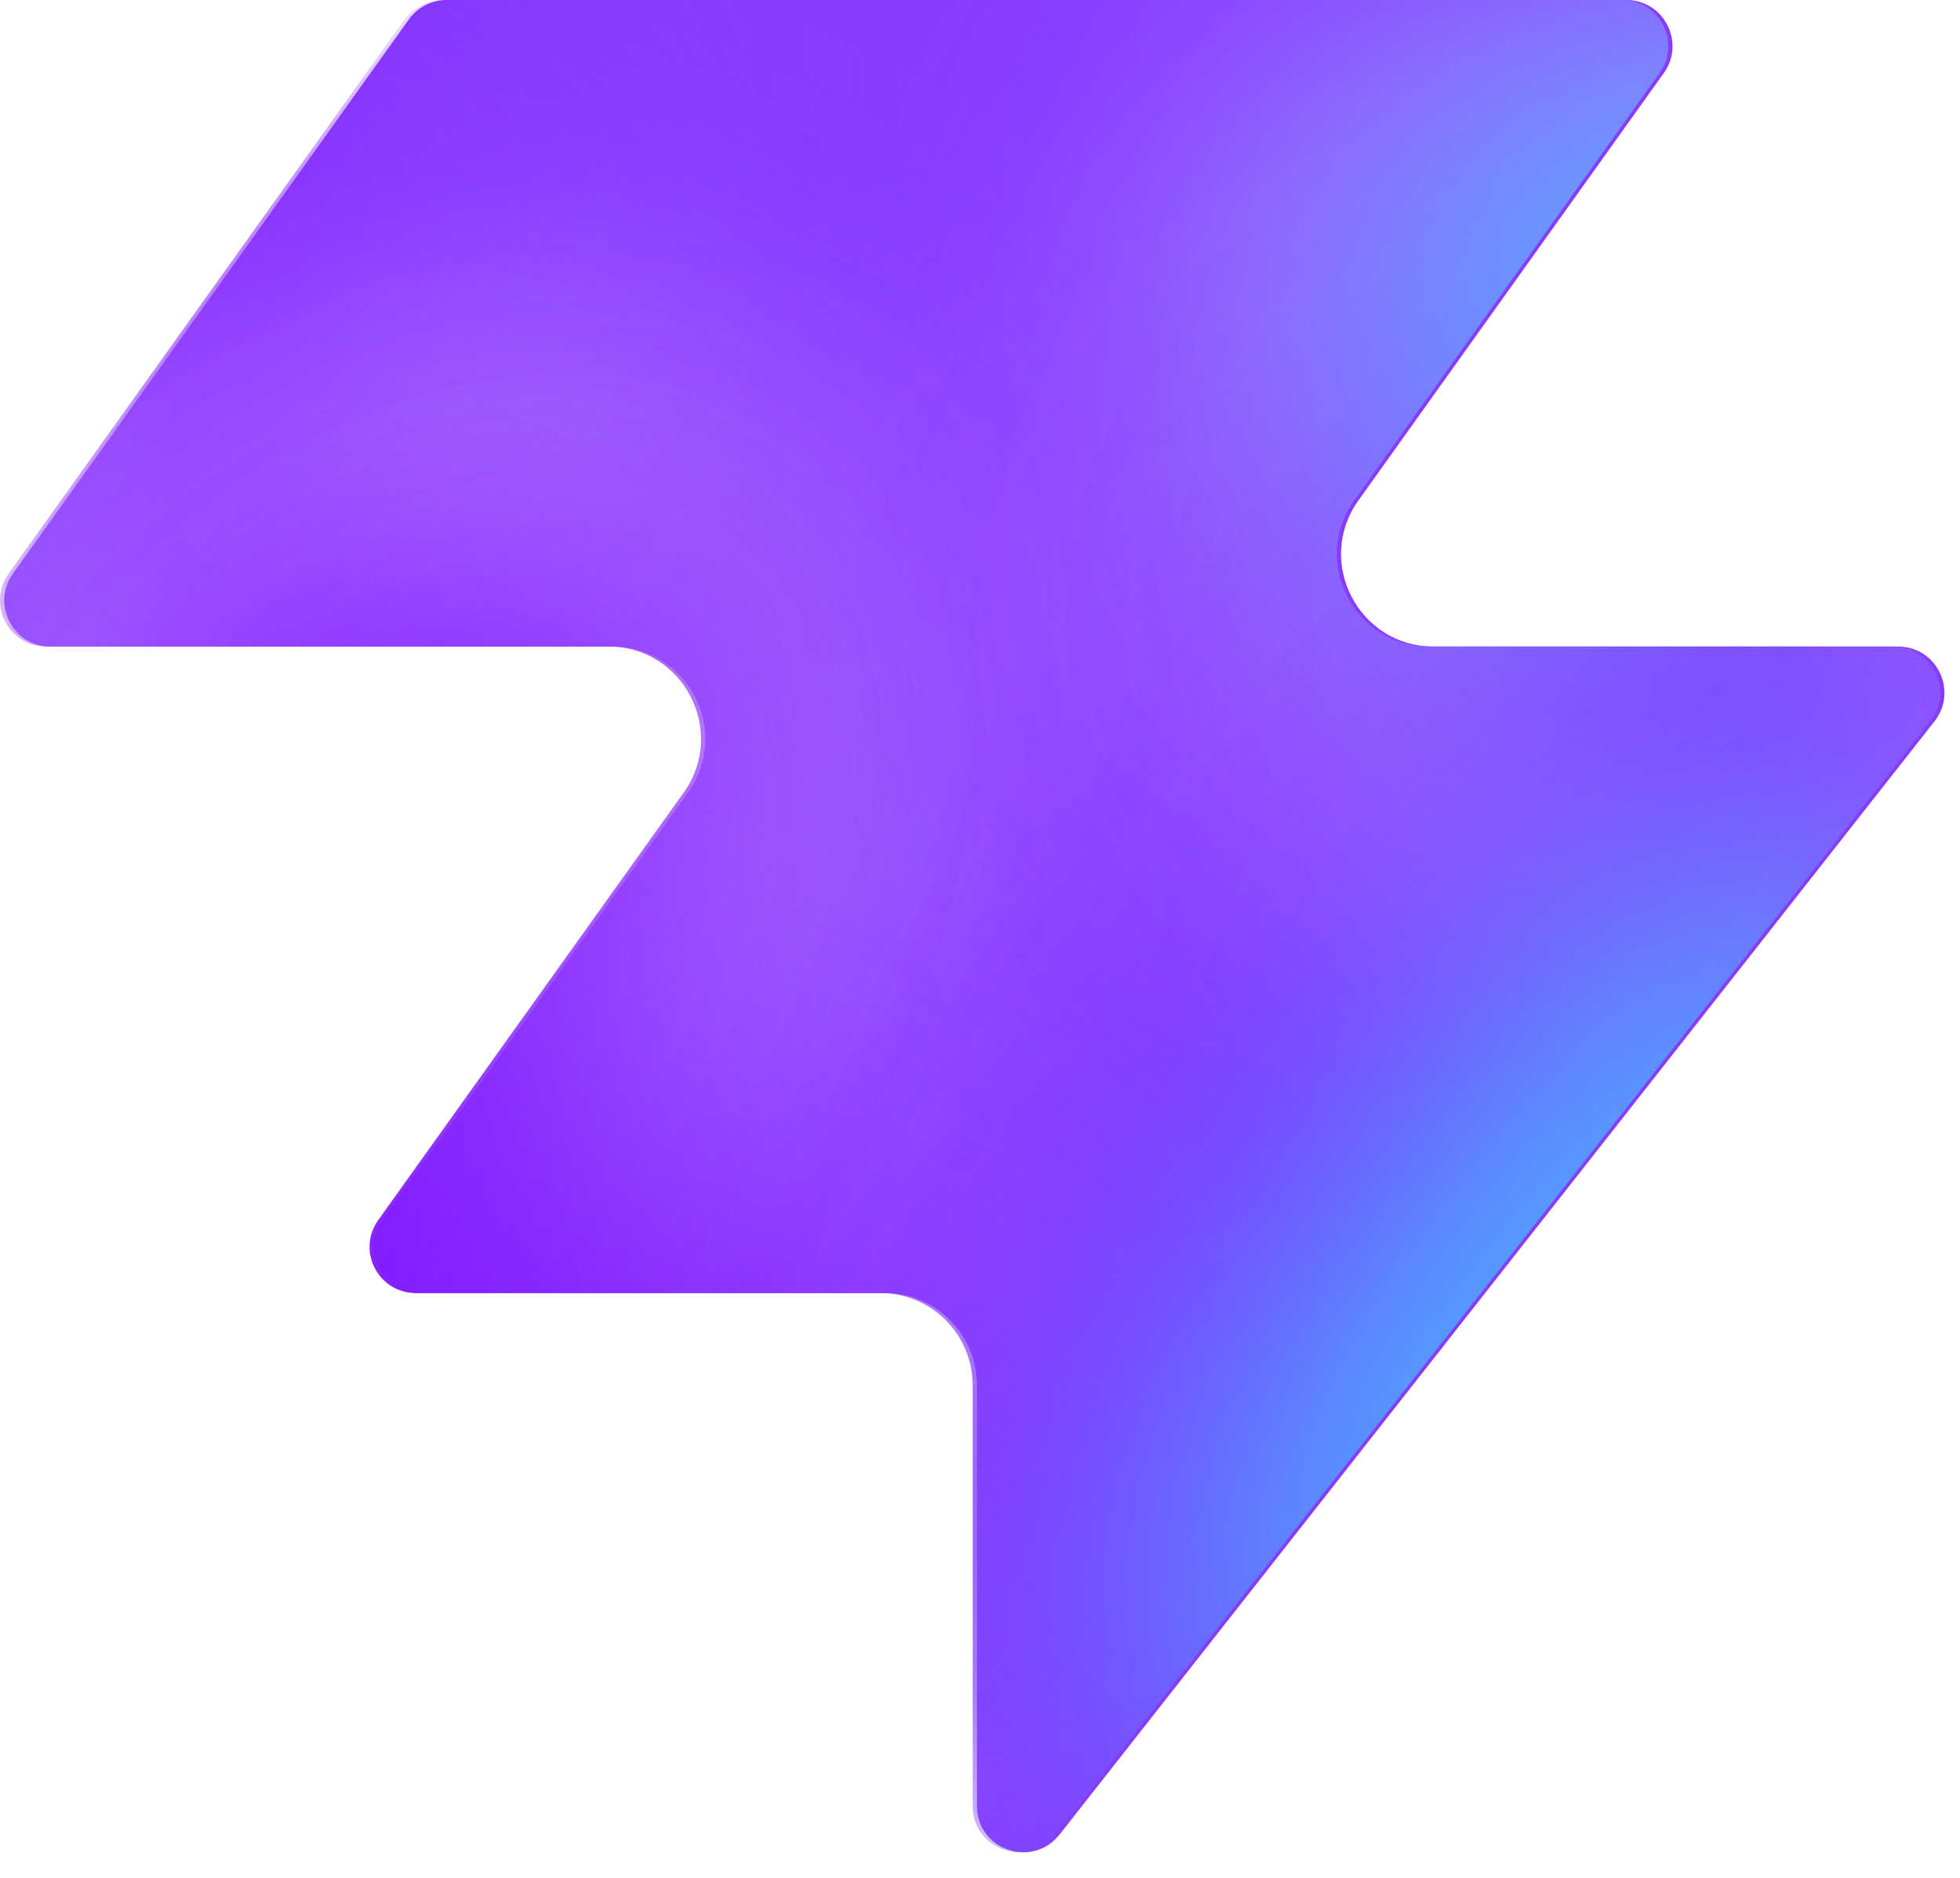
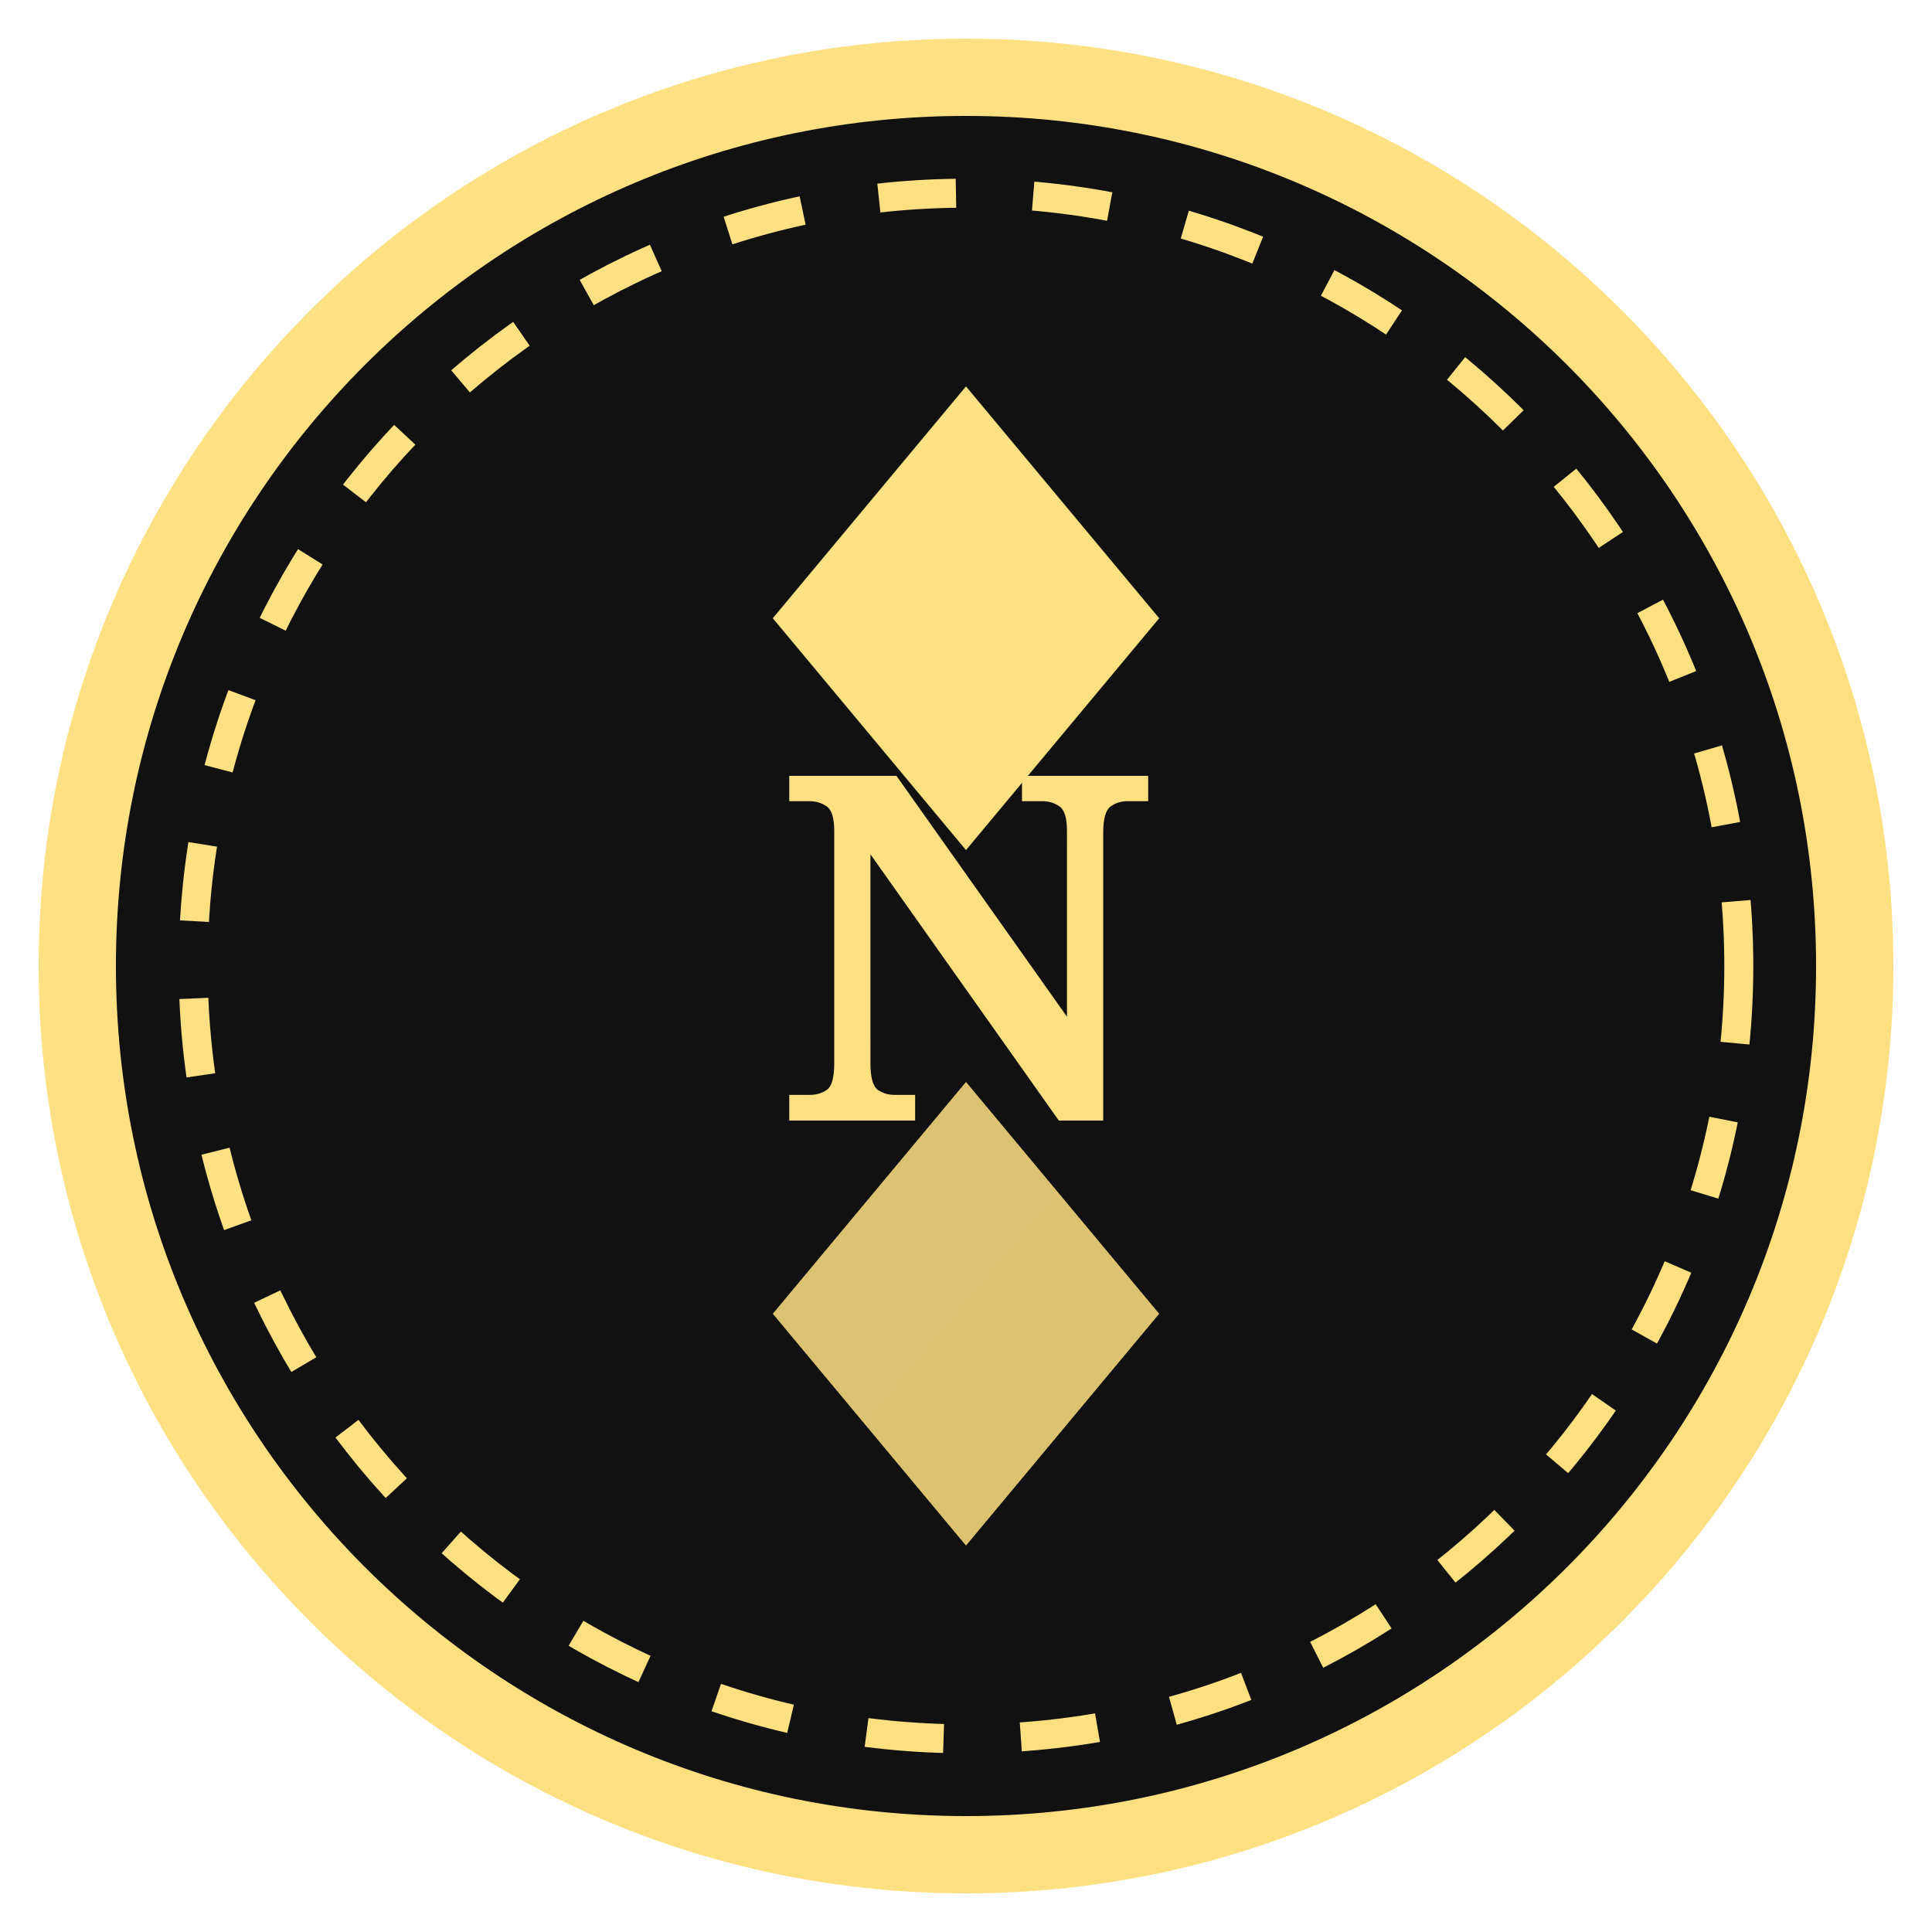
- <svg xmlns="http://www.w3.org/2000/svg" width="48" height="46" fill="none" viewBox="0 0 48 46">
-   <path fill="#863bff" d="M25.946 44.938c-.664.845-2.021.375-2.021-.698V33.937a2.26 2.26 0 0 0-2.262-2.262H10.287c-.92 0-1.456-1.04-.92-1.788l7.48-10.471c1.07-1.497 0-3.578-1.842-3.578H1.237c-.92 0-1.456-1.04-.92-1.788L10.013.474c.214-.297.556-.474.92-.474h28.894c.92 0 1.456 1.04.92 1.788l-7.48 10.471c-1.07 1.498 0 3.579 1.842 3.579h11.377c.943 0 1.473 1.088.89 1.83L25.947 44.94z" style="fill:#863bff;fill:color(display-p3 .525 .23 1);fill-opacity:1" />
-   <mask id="a" width="48" height="46" x="0" y="0" maskUnits="userSpaceOnUse" style="mask-type:alpha">
-     <path fill="#000" d="M25.842 44.938c-.664.844-2.021.375-2.021-.698V33.937a2.26 2.26 0 0 0-2.262-2.262H10.183c-.92 0-1.456-1.04-.92-1.788l7.48-10.471c1.07-1.498 0-3.579-1.842-3.579H1.133c-.92 0-1.456-1.04-.92-1.787L9.91.473c.214-.297.556-.474.92-.474h28.894c.92 0 1.456 1.04.92 1.788l-7.48 10.471c-1.07 1.498 0 3.578 1.842 3.578h11.377c.943 0 1.473 1.088.89 1.832L25.843 44.94z" style="fill:#000;fill-opacity:1" />
-   </mask>
-   <g mask="url(#a)">
-     <g filter="url(#b)">
-       <ellipse cx="5.508" cy="14.704" fill="#ede6ff" rx="5.508" ry="14.704" style="fill:#ede6ff;fill:color(display-p3 .927 .903 1);fill-opacity:1" transform="matrix(.00324 1 1 -.00324 -4.47 31.516)" />
-     </g>
-     <g filter="url(#c)">
-       <ellipse cx="10.399" cy="29.851" fill="#ede6ff" rx="10.399" ry="29.851" style="fill:#ede6ff;fill:color(display-p3 .927 .903 1);fill-opacity:1" transform="matrix(.00324 1 1 -.00324 -39.328 7.883)" />
-     </g>
-     <g filter="url(#d)">
-       <ellipse cx="5.508" cy="30.487" fill="#7e14ff" rx="5.508" ry="30.487" style="fill:#7e14ff;fill:color(display-p3 .492 .077 1);fill-opacity:1" transform="rotate(89.814 -25.913 -14.639)scale(1 -1)" />
-     </g>
-     <g filter="url(#e)">
-       <ellipse cx="5.508" cy="30.599" fill="#7e14ff" rx="5.508" ry="30.599" style="fill:#7e14ff;fill:color(display-p3 .492 .077 1);fill-opacity:1" transform="rotate(89.814 -32.644 -3.334)scale(1 -1)" />
-     </g>
-     <g filter="url(#f)">
-       <ellipse cx="5.508" cy="30.599" fill="#7e14ff" rx="5.508" ry="30.599" style="fill:#7e14ff;fill:color(display-p3 .492 .077 1);fill-opacity:1" transform="matrix(.00324 1 1 -.00324 -34.34 30.47)" />
-     </g>
-     <g filter="url(#g)">
-       <ellipse cx="14.072" cy="22.078" fill="#ede6ff" rx="14.072" ry="22.078" style="fill:#ede6ff;fill:color(display-p3 .927 .903 1);fill-opacity:1" transform="rotate(93.35 24.506 48.493)scale(-1 1)" />
-     </g>
-     <g filter="url(#h)">
-       <ellipse cx="3.47" cy="21.501" fill="#7e14ff" rx="3.47" ry="21.501" style="fill:#7e14ff;fill:color(display-p3 .492 .077 1);fill-opacity:1" transform="rotate(89.009 28.708 47.59)scale(-1 1)" />
-     </g>
-     <g filter="url(#i)">
-       <ellipse cx="3.47" cy="21.501" fill="#7e14ff" rx="3.47" ry="21.501" style="fill:#7e14ff;fill:color(display-p3 .492 .077 1);fill-opacity:1" transform="rotate(89.009 28.708 47.59)scale(-1 1)" />
-     </g>
-     <g filter="url(#j)">
-       <ellipse cx=".387" cy="8.972" fill="#7e14ff" rx="4.407" ry="29.108" style="fill:#7e14ff;fill:color(display-p3 .492 .077 1);fill-opacity:1" transform="rotate(39.51 .387 8.972)" />
-     </g>
-     <g filter="url(#k)">
-       <ellipse cx="47.523" cy="-6.092" fill="#7e14ff" rx="4.407" ry="29.108" style="fill:#7e14ff;fill:color(display-p3 .492 .077 1);fill-opacity:1" transform="rotate(37.892 47.523 -6.092)" />
-     </g>
-     <g filter="url(#l)">
-       <ellipse cx="41.412" cy="6.333" fill="#47bfff" rx="5.971" ry="9.665" style="fill:#47bfff;fill:color(display-p3 .28 .748 1);fill-opacity:1" transform="rotate(37.892 41.412 6.333)" />
-     </g>
-     <g filter="url(#m)">
-       <ellipse cx="-1.879" cy="38.332" fill="#7e14ff" rx="4.407" ry="29.108" style="fill:#7e14ff;fill:color(display-p3 .492 .077 1);fill-opacity:1" transform="rotate(37.892 -1.88 38.332)" />
-     </g>
-     <g filter="url(#n)">
-       <ellipse cx="-1.879" cy="38.332" fill="#7e14ff" rx="4.407" ry="29.108" style="fill:#7e14ff;fill:color(display-p3 .492 .077 1);fill-opacity:1" transform="rotate(37.892 -1.88 38.332)" />
-     </g>
-     <g filter="url(#o)">
-       <ellipse cx="35.651" cy="29.907" fill="#7e14ff" rx="4.407" ry="29.108" style="fill:#7e14ff;fill:color(display-p3 .492 .077 1);fill-opacity:1" transform="rotate(37.892 35.651 29.907)" />
-     </g>
-     <g filter="url(#p)">
-       <ellipse cx="38.418" cy="32.4" fill="#47bfff" rx="5.971" ry="15.297" style="fill:#47bfff;fill:color(display-p3 .28 .748 1);fill-opacity:1" transform="rotate(37.892 38.418 32.4)" />
-     </g>
-   </g>
+ <svg xmlns="http://www.w3.org/2000/svg" viewBox="0 0 100 100" fill="none">
+   <circle cx="50" cy="50" r="46" stroke="url(#goldGradient)" stroke-width="4" fill="#111111" />
+   <circle cx="50" cy="50" r="40" stroke="url(#goldGradient)" stroke-width="1.5" stroke-dasharray="4 4" />
+   <path d="M50 20 L60 32 L50 44 L40 32 Z" fill="url(#goldGradient)" />
+   <path d="M50 56 L60 68 L50 80 L40 68 Z" fill="url(#goldGradient)" opacity="0.85" />
+   <text x="50" y="58" font-family="'Cinzel', 'Georgia', serif" font-size="25" font-weight="bold" fill="url(#goldGradient)" text-anchor="middle">N</text>
  <defs>
-     <filter id="b" width="60.045" height="41.654" x="-19.77" y="16.149" color-interpolation-filters="sRGB" filterUnits="userSpaceOnUse">
-       <feFlood flood-opacity="0" result="BackgroundImageFix" />
-       <feBlend in="SourceGraphic" in2="BackgroundImageFix" result="shape" />
-       <feGaussianBlur result="effect1_foregroundBlur_2002_17158" stdDeviation="7.659" />
-     </filter>
-     <filter id="c" width="90.34" height="51.437" x="-54.613" y="-7.533" color-interpolation-filters="sRGB" filterUnits="userSpaceOnUse">
-       <feFlood flood-opacity="0" result="BackgroundImageFix" />
-       <feBlend in="SourceGraphic" in2="BackgroundImageFix" result="shape" />
-       <feGaussianBlur result="effect1_foregroundBlur_2002_17158" stdDeviation="7.659" />
-     </filter>
-     <filter id="d" width="79.355" height="29.4" x="-49.64" y="2.03" color-interpolation-filters="sRGB" filterUnits="userSpaceOnUse">
-       <feFlood flood-opacity="0" result="BackgroundImageFix" />
-       <feBlend in="SourceGraphic" in2="BackgroundImageFix" result="shape" />
-       <feGaussianBlur result="effect1_foregroundBlur_2002_17158" stdDeviation="4.596" />
-     </filter>
-     <filter id="e" width="79.579" height="29.4" x="-45.045" y="20.029" color-interpolation-filters="sRGB" filterUnits="userSpaceOnUse">
-       <feFlood flood-opacity="0" result="BackgroundImageFix" />
-       <feBlend in="SourceGraphic" in2="BackgroundImageFix" result="shape" />
-       <feGaussianBlur result="effect1_foregroundBlur_2002_17158" stdDeviation="4.596" />
-     </filter>
-     <filter id="f" width="79.579" height="29.4" x="-43.513" y="21.178" color-interpolation-filters="sRGB" filterUnits="userSpaceOnUse">
-       <feFlood flood-opacity="0" result="BackgroundImageFix" />
-       <feBlend in="SourceGraphic" in2="BackgroundImageFix" result="shape" />
-       <feGaussianBlur result="effect1_foregroundBlur_2002_17158" stdDeviation="4.596" />
-     </filter>
-     <filter id="g" width="74.749" height="58.852" x="15.756" y="-17.901" color-interpolation-filters="sRGB" filterUnits="userSpaceOnUse">
-       <feFlood flood-opacity="0" result="BackgroundImageFix" />
-       <feBlend in="SourceGraphic" in2="BackgroundImageFix" result="shape" />
-       <feGaussianBlur result="effect1_foregroundBlur_2002_17158" stdDeviation="7.659" />
-     </filter>
-     <filter id="h" width="61.377" height="25.362" x="23.548" y="2.284" color-interpolation-filters="sRGB" filterUnits="userSpaceOnUse">
-       <feFlood flood-opacity="0" result="BackgroundImageFix" />
-       <feBlend in="SourceGraphic" in2="BackgroundImageFix" result="shape" />
-       <feGaussianBlur result="effect1_foregroundBlur_2002_17158" stdDeviation="4.596" />
-     </filter>
-     <filter id="i" width="61.377" height="25.362" x="23.548" y="2.284" color-interpolation-filters="sRGB" filterUnits="userSpaceOnUse">
-       <feFlood flood-opacity="0" result="BackgroundImageFix" />
-       <feBlend in="SourceGraphic" in2="BackgroundImageFix" result="shape" />
-       <feGaussianBlur result="effect1_foregroundBlur_2002_17158" stdDeviation="4.596" />
-     </filter>
-     <filter id="j" width="56.045" height="63.649" x="-27.636" y="-22.853" color-interpolation-filters="sRGB" filterUnits="userSpaceOnUse">
-       <feFlood flood-opacity="0" result="BackgroundImageFix" />
-       <feBlend in="SourceGraphic" in2="BackgroundImageFix" result="shape" />
-       <feGaussianBlur result="effect1_foregroundBlur_2002_17158" stdDeviation="4.596" />
-     </filter>
-     <filter id="k" width="54.814" height="64.646" x="20.116" y="-38.415" color-interpolation-filters="sRGB" filterUnits="userSpaceOnUse">
-       <feFlood flood-opacity="0" result="BackgroundImageFix" />
-       <feBlend in="SourceGraphic" in2="BackgroundImageFix" result="shape" />
-       <feGaussianBlur result="effect1_foregroundBlur_2002_17158" stdDeviation="4.596" />
-     </filter>
-     <filter id="l" width="33.541" height="35.313" x="24.641" y="-11.323" color-interpolation-filters="sRGB" filterUnits="userSpaceOnUse">
-       <feFlood flood-opacity="0" result="BackgroundImageFix" />
-       <feBlend in="SourceGraphic" in2="BackgroundImageFix" result="shape" />
-       <feGaussianBlur result="effect1_foregroundBlur_2002_17158" stdDeviation="4.596" />
-     </filter>
-     <filter id="m" width="54.814" height="64.646" x="-29.286" y="6.009" color-interpolation-filters="sRGB" filterUnits="userSpaceOnUse">
-       <feFlood flood-opacity="0" result="BackgroundImageFix" />
-       <feBlend in="SourceGraphic" in2="BackgroundImageFix" result="shape" />
-       <feGaussianBlur result="effect1_foregroundBlur_2002_17158" stdDeviation="4.596" />
-     </filter>
-     <filter id="n" width="54.814" height="64.646" x="-29.286" y="6.009" color-interpolation-filters="sRGB" filterUnits="userSpaceOnUse">
-       <feFlood flood-opacity="0" result="BackgroundImageFix" />
-       <feBlend in="SourceGraphic" in2="BackgroundImageFix" result="shape" />
-       <feGaussianBlur result="effect1_foregroundBlur_2002_17158" stdDeviation="4.596" />
-     </filter>
-     <filter id="o" width="54.814" height="64.646" x="8.244" y="-2.416" color-interpolation-filters="sRGB" filterUnits="userSpaceOnUse">
-       <feFlood flood-opacity="0" result="BackgroundImageFix" />
-       <feBlend in="SourceGraphic" in2="BackgroundImageFix" result="shape" />
-       <feGaussianBlur result="effect1_foregroundBlur_2002_17158" stdDeviation="4.596" />
-     </filter>
-     <filter id="p" width="39.409" height="43.623" x="18.713" y="10.588" color-interpolation-filters="sRGB" filterUnits="userSpaceOnUse">
-       <feFlood flood-opacity="0" result="BackgroundImageFix" />
-       <feBlend in="SourceGraphic" in2="BackgroundImageFix" result="shape" />
-       <feGaussianBlur result="effect1_foregroundBlur_2002_17158" stdDeviation="4.596" />
-     </filter>
+     <linearGradient id="goldGradient" x1="0" y1="0" x2="100" y2="100">
+       <stop offset="0%" stop-color="#FFE082" />
+       <stop offset="50%" stop-color="#FFD54F" />
+       <stop offset="100%" stop-color="#B18A2B" />
+     </linearGradient>
  </defs>
</svg>
